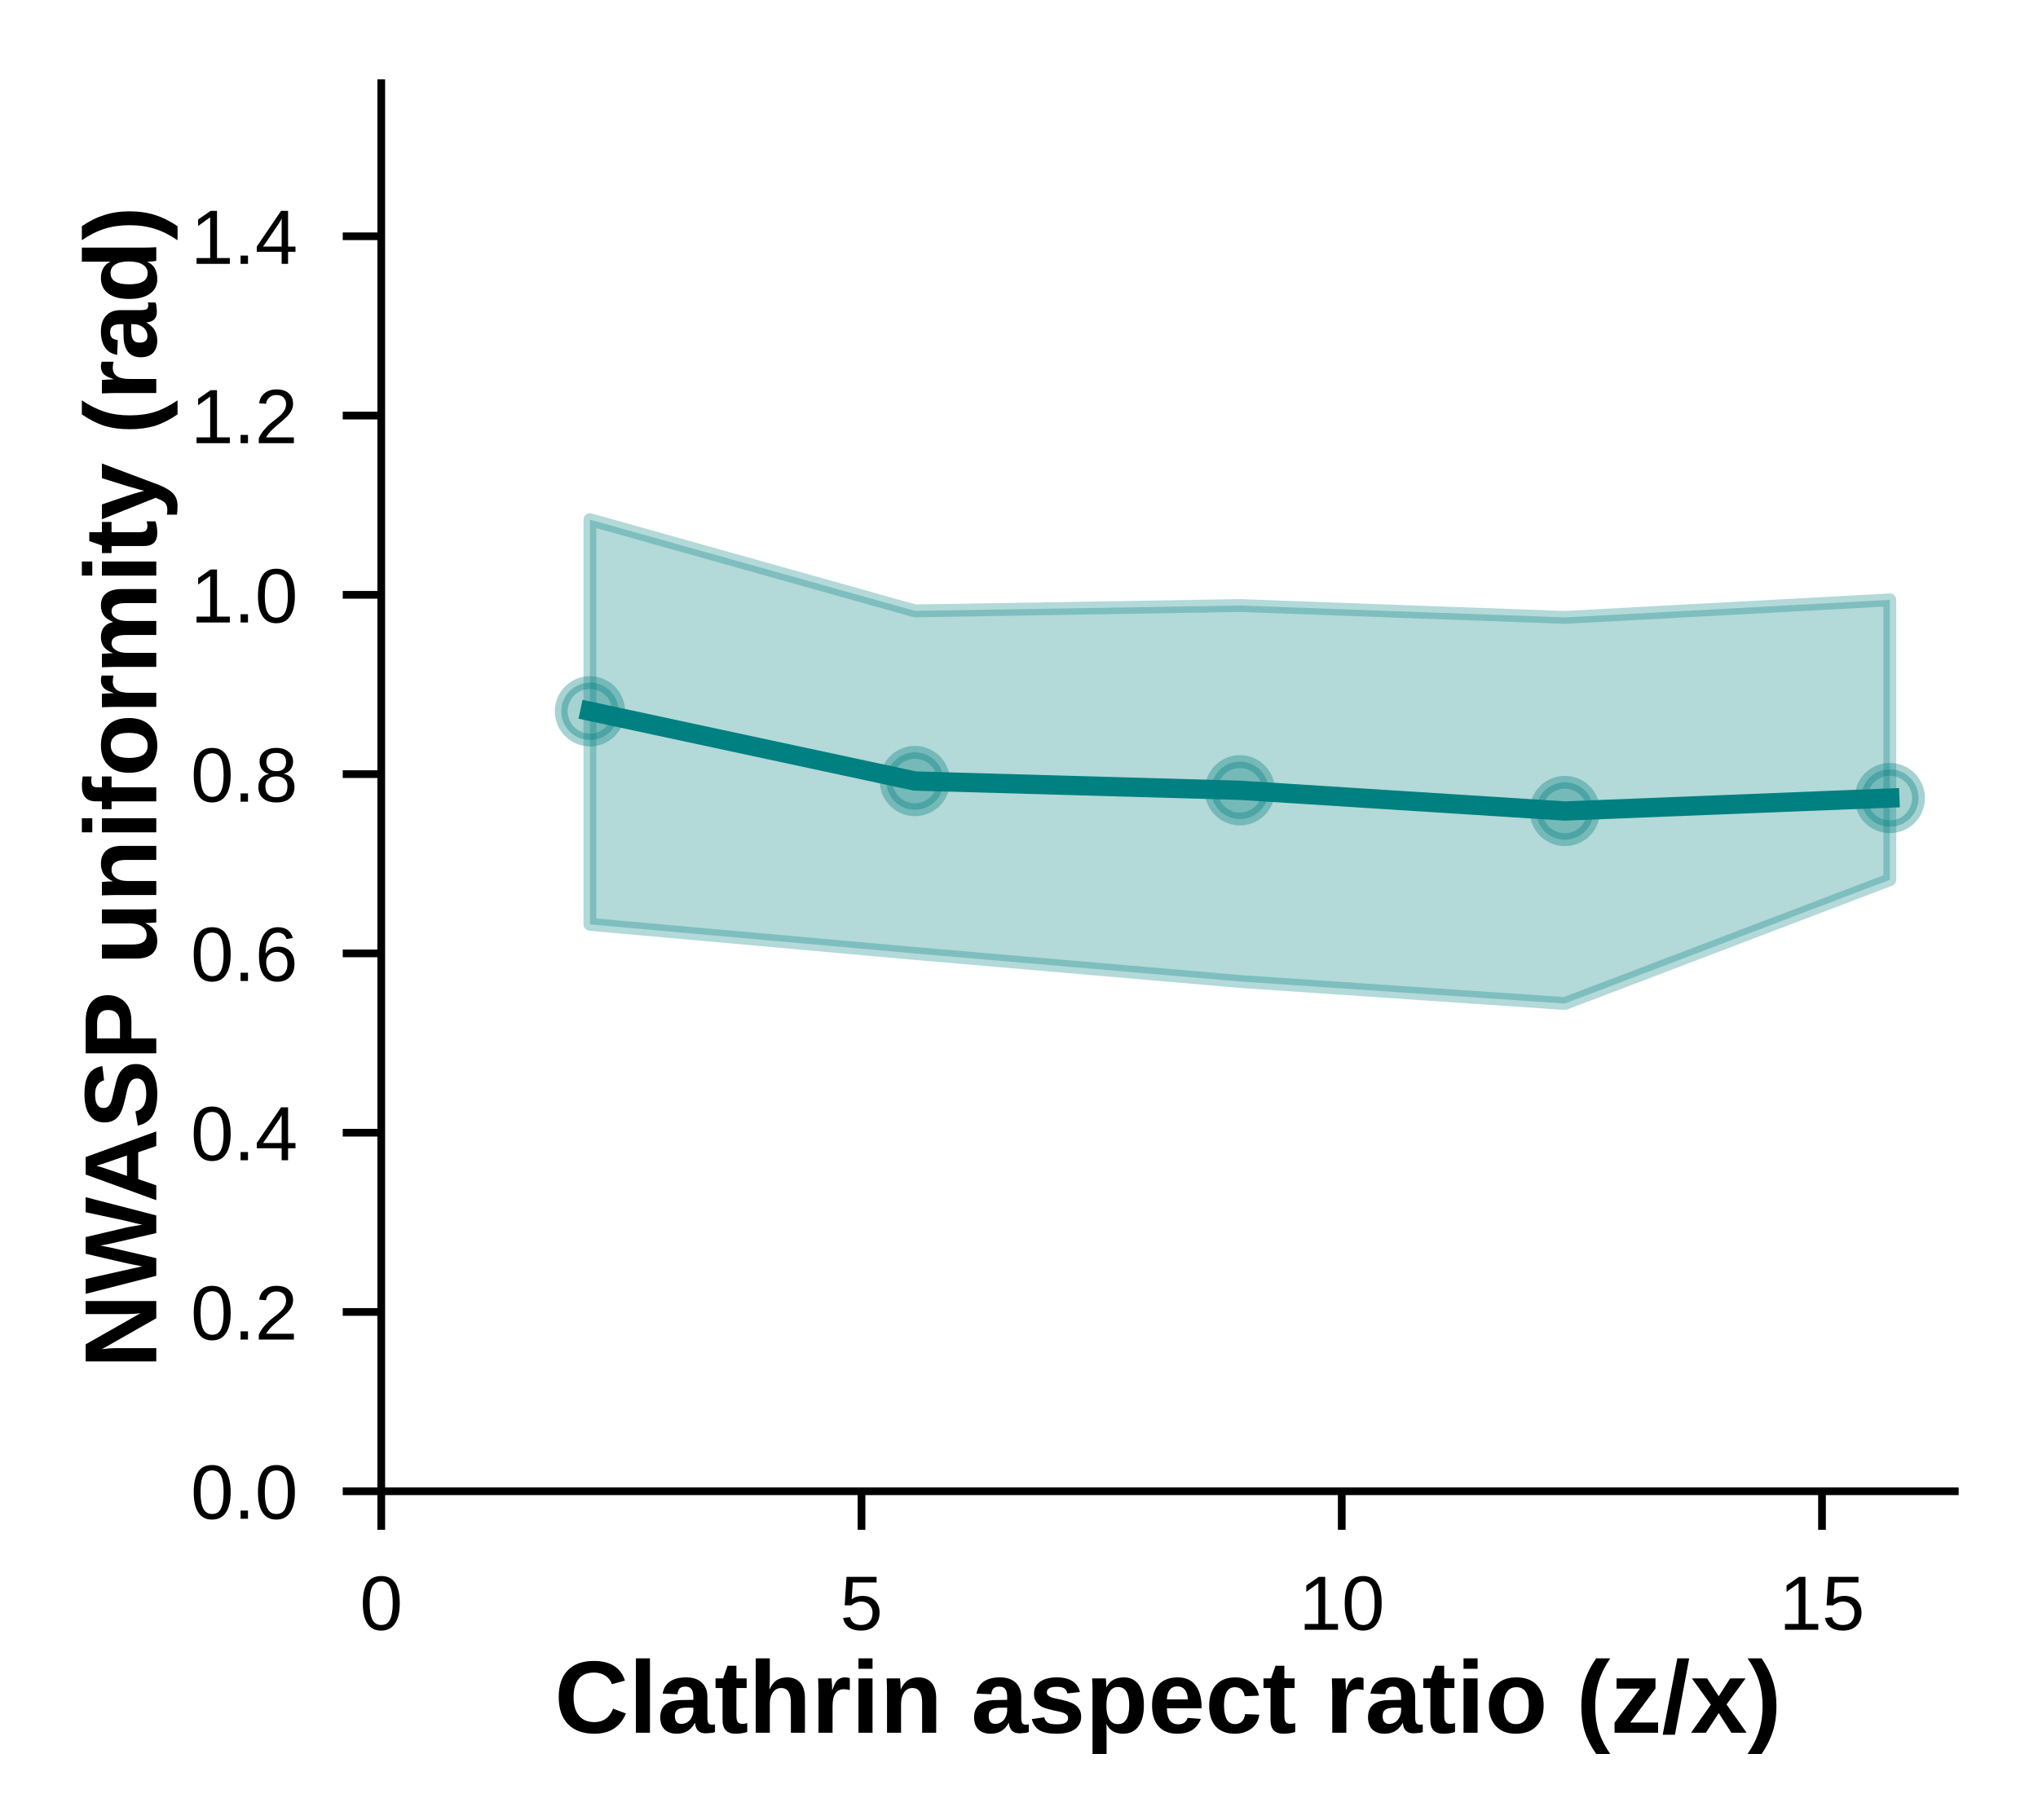
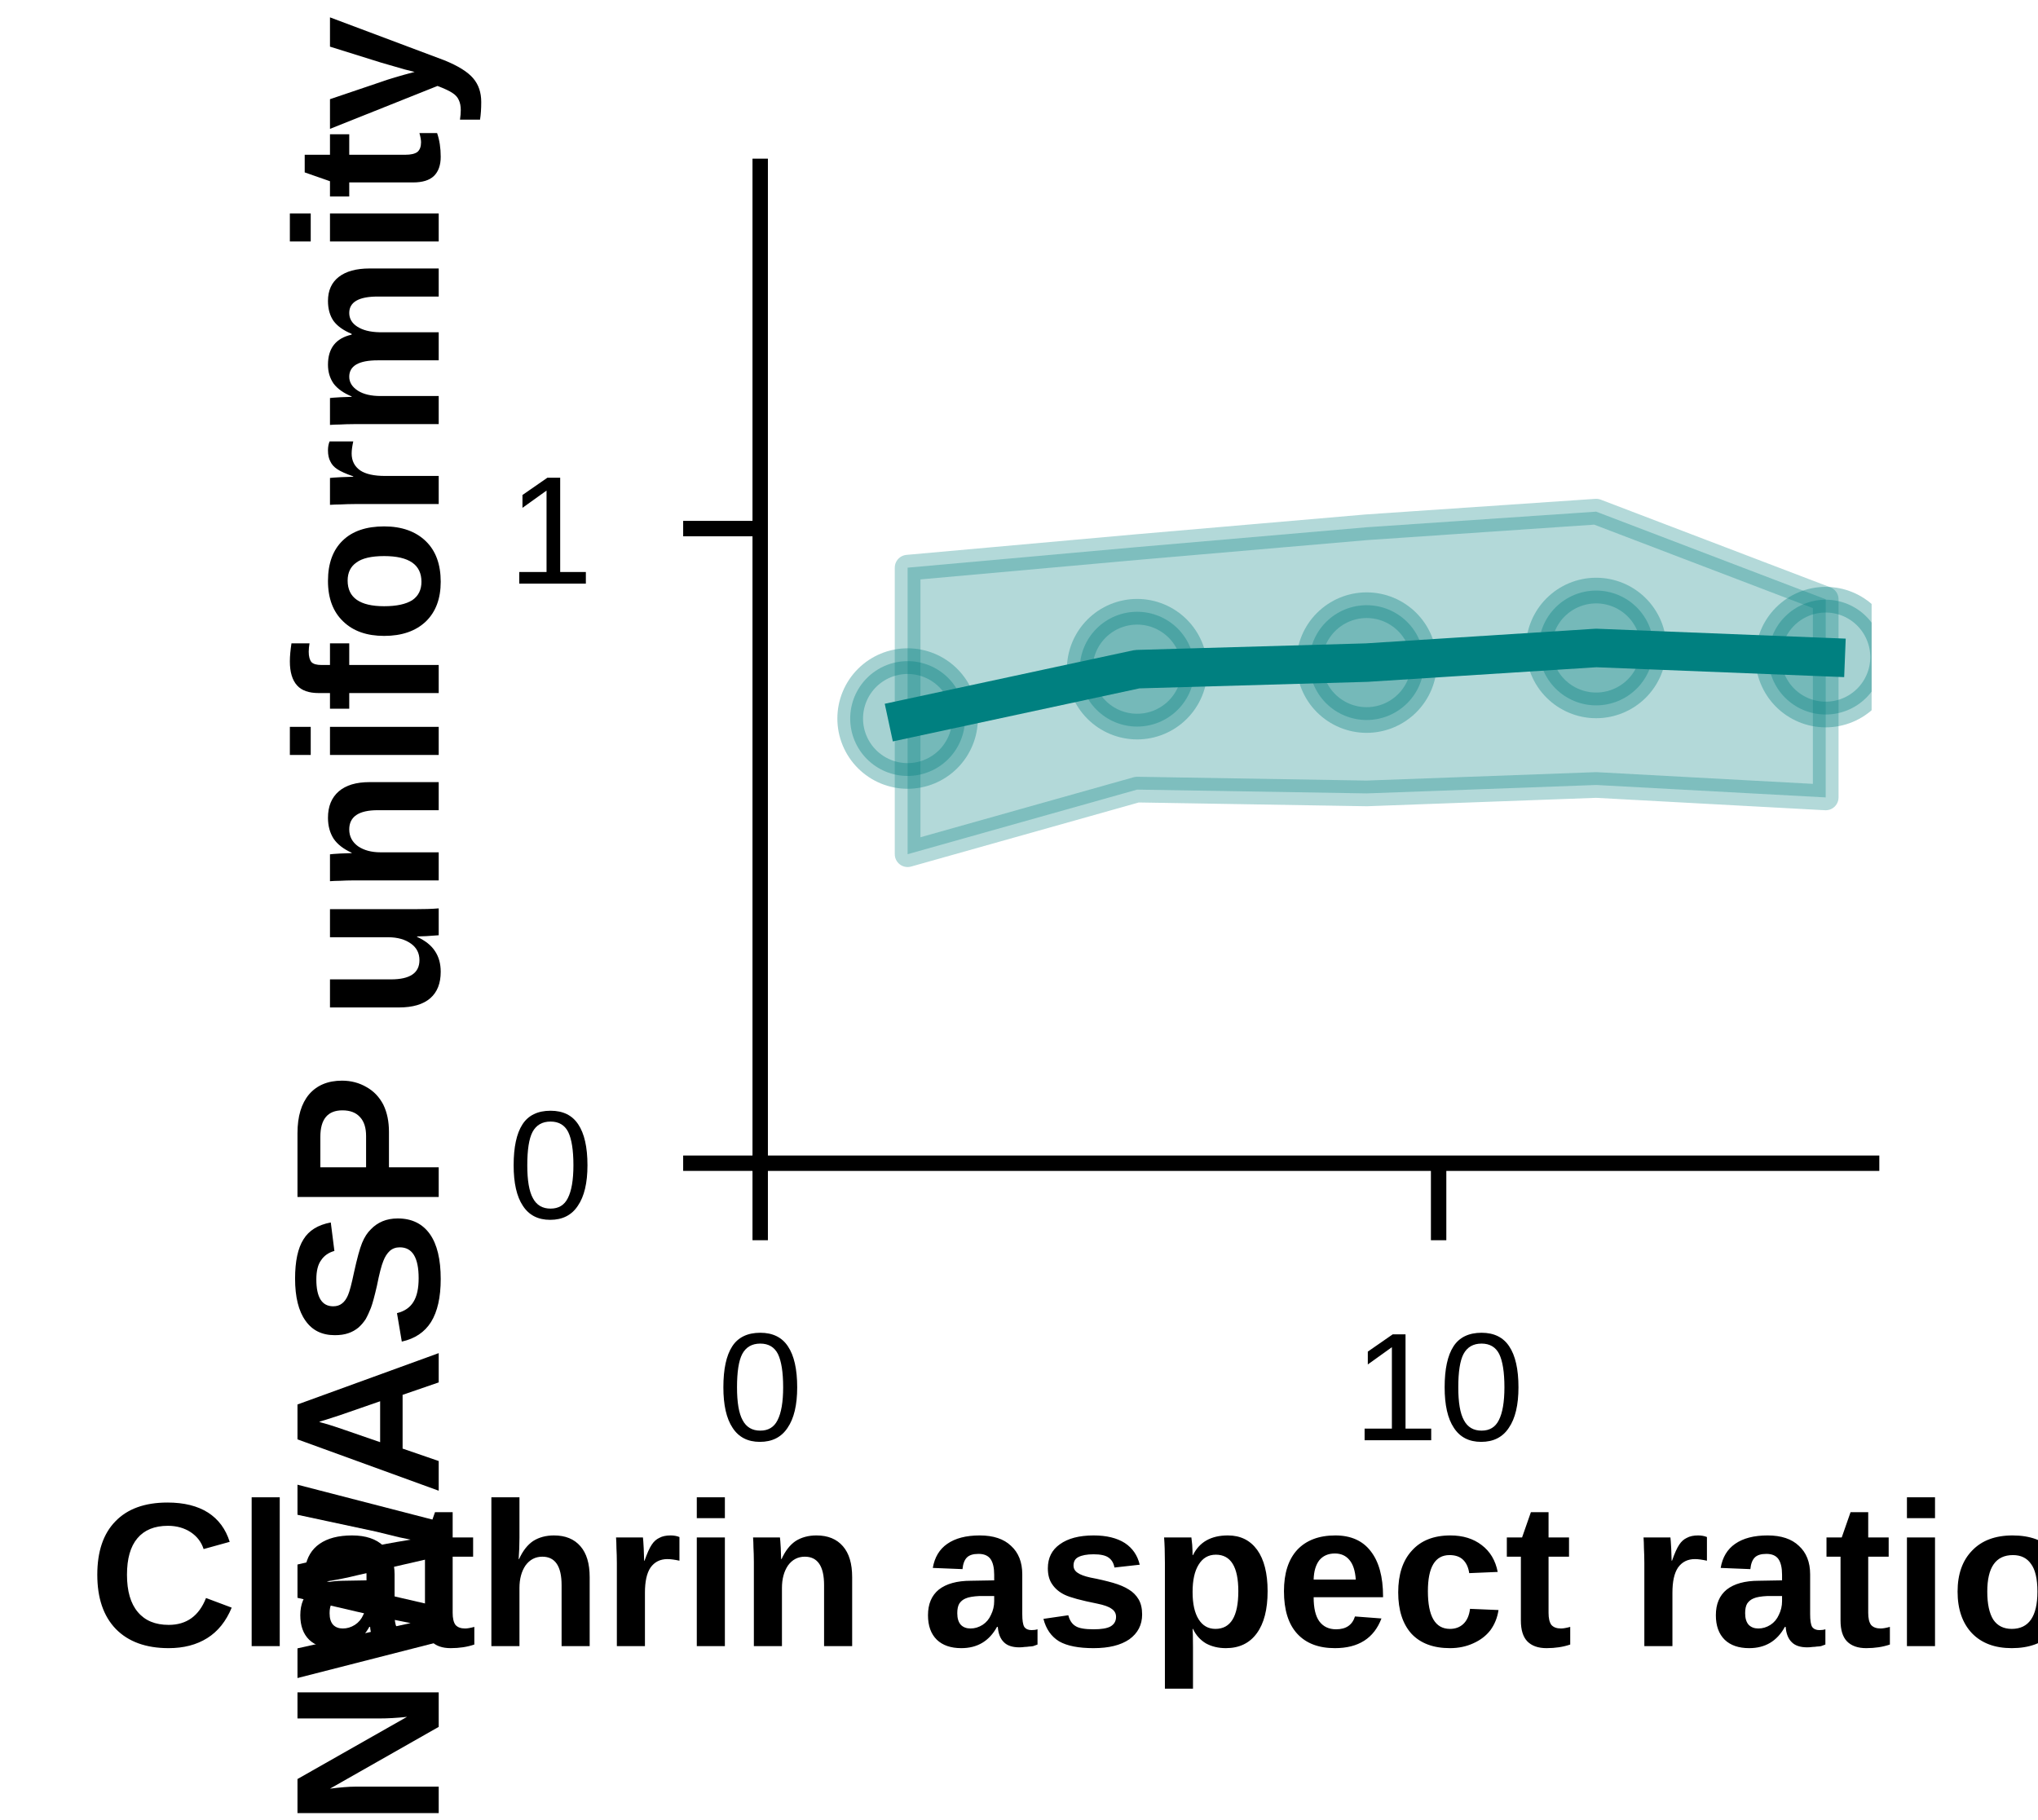
- <svg xmlns="http://www.w3.org/2000/svg" xmlns:xlink="http://www.w3.org/1999/xlink" width="158.74pt" height="141.732pt" viewBox="0 0 158.74 141.732" version="1.1">
+ <svg xmlns="http://www.w3.org/2000/svg" xmlns:xlink="http://www.w3.org/1999/xlink" width="79.37pt" height="70.866pt" viewBox="0 0 79.37 70.866" version="1.1">
  <defs>
    <style type="text/css">*{stroke-linejoin: round; stroke-linecap: butt}</style>
  </defs>
  <g id="figure_1">
    <g id="patch_1">
-       <path d="M 0 141.732  L 158.74 141.732  L 158.74 0  L 0 0  L 0 141.732  z " style="fill: none" />
+       <path d="M 0 70.866  L 79.37 70.866  L 79.37 0  L 0 0  L 0 70.866  z " style="fill: none" />
    </g>
    <g id="axes_1">
      <g id="patch_2">
-         <path d="M 29.696 116.176  L 152.26 116.176  L 152.26 6.48  L 29.696 6.48  L 29.696 116.176  z " style="fill: none" />
+         <path d="M 29.606 45.31  L 72.89 45.31  L 72.89 6.48  L 29.606 6.48  L 29.606 45.31  z " style="fill: none" />
      </g>
      <g id="FillBetweenPolyCollection_1">
        <defs>
-           <path id="mff42b1d2a4" d="M 45.951 -101.248  L 45.951 -69.718  L 71.263 -67.452  L 96.574 -65.271  L 121.886 -63.553  L 147.198 -73.196  L 147.198 -94.998  L 147.198 -94.998  L 121.886 -93.633  L 96.574 -94.558  L 71.263 -94.141  L 45.951 -101.248  z " style="stroke: #008080; stroke-opacity: 0.3" />
+           <path id="mf653f8ea67" d="M 35.347 -48.754  L 35.347 -37.593  L 44.286 -40.109  L 53.224 -39.961  L 62.163 -40.289  L 71.102 -39.805  L 71.102 -47.523  L 71.102 -47.523  L 62.163 -50.936  L 53.224 -50.328  L 44.286 -49.556  L 35.347 -48.754  z " style="stroke: #008080; stroke-opacity: 0.3" />
        </defs>
-         <g clip-path="url(#p677063006d)">
-           <use xlink:href="#mff42b1d2a4" x="0" y="141.732" style="fill: #008080; fill-opacity: 0.3; stroke: #008080; stroke-opacity: 0.3" />
+         <g clip-path="url(#p1244dafedd)">
+           <use xlink:href="#mf653f8ea67" x="0" y="70.866" style="fill: #008080; fill-opacity: 0.3; stroke: #008080; stroke-opacity: 0.3" />
        </g>
      </g>
      <g id="PathCollection_1">
        <defs>
-           <path id="m782c3f43ae" d="M 0 2.236  C 0.593 2.236 1.162 2 1.581 1.581  C 2 1.162 2.236 0.593 2.236 0  C 2.236 -0.593 2 -1.162 1.581 -1.581  C 1.162 -2 0.593 -2.236 0 -2.236  C -0.593 -2.236 -1.162 -2 -1.581 -1.581  C -2 -1.162 -2.236 -0.593 -2.236 0  C -2.236 0.593 -2 1.162 -1.581 1.581  C -1.162 2 -0.593 2.236 0 2.236  z " style="stroke: #008080; stroke-opacity: 0.35" />
+           <path id="m85aa23e523" d="M 0 2.236  C 0.593 2.236 1.162 2 1.581 1.581  C 2 1.162 2.236 0.593 2.236 0  C 2.236 -0.593 2 -1.162 1.581 -1.581  C 1.162 -2 0.593 -2.236 0 -2.236  C -0.593 -2.236 -1.162 -2 -1.581 -1.581  C -2 -1.162 -2.236 -0.593 -2.236 0  C -2.236 0.593 -2 1.162 -1.581 1.581  C -1.162 2 -0.593 2.236 0 2.236  z " style="stroke: #008080; stroke-opacity: 0.35" />
        </defs>
-         <g clip-path="url(#p677063006d)">
-           <use xlink:href="#m782c3f43ae" x="45.951" y="55.413" style="fill: #008080; fill-opacity: 0.35; stroke: #008080; stroke-opacity: 0.35" />
-           <use xlink:href="#m782c3f43ae" x="71.263" y="60.846" style="fill: #008080; fill-opacity: 0.35; stroke: #008080; stroke-opacity: 0.35" />
-           <use xlink:href="#m782c3f43ae" x="96.574" y="61.567" style="fill: #008080; fill-opacity: 0.35; stroke: #008080; stroke-opacity: 0.35" />
-           <use xlink:href="#m782c3f43ae" x="121.886" y="63.18" style="fill: #008080; fill-opacity: 0.35; stroke: #008080; stroke-opacity: 0.35" />
-           <use xlink:href="#m782c3f43ae" x="147.198" y="62.172" style="fill: #008080; fill-opacity: 0.35; stroke: #008080; stroke-opacity: 0.35" />
+         <g clip-path="url(#p1244dafedd)">
+           <use xlink:href="#m85aa23e523" x="35.347" y="27.989" style="fill: #008080; fill-opacity: 0.35; stroke: #008080; stroke-opacity: 0.35" />
+           <use xlink:href="#m85aa23e523" x="44.286" y="26.066" style="fill: #008080; fill-opacity: 0.35; stroke: #008080; stroke-opacity: 0.35" />
+           <use xlink:href="#m85aa23e523" x="53.224" y="25.81" style="fill: #008080; fill-opacity: 0.35; stroke: #008080; stroke-opacity: 0.35" />
+           <use xlink:href="#m85aa23e523" x="62.163" y="25.24" style="fill: #008080; fill-opacity: 0.35; stroke: #008080; stroke-opacity: 0.35" />
+           <use xlink:href="#m85aa23e523" x="71.102" y="25.596" style="fill: #008080; fill-opacity: 0.35; stroke: #008080; stroke-opacity: 0.35" />
        </g>
      </g>
      <g id="matplotlib.axis_1">
        <g id="xtick_1">
          <g id="line2d_1">
            <defs>
-               <path id="mbadbacb120" d="M 0 0  L 0 3  " style="stroke: #000000; stroke-width: 0.6" />
+               <path id="m3fa61de2fe" d="M 0 0  L 0 3  " style="stroke: #000000; stroke-width: 0.6" />
            </defs>
            <g>
-               <use xlink:href="#mbadbacb120" x="29.696" y="116.176" style="stroke: #000000; stroke-width: 0.6" />
+               <use xlink:href="#m3fa61de2fe" x="29.606" y="45.31" style="stroke: #000000; stroke-width: 0.6" />
            </g>
          </g>
          <g id="text_1">
-             <text style="font-size: 6px; font-family: 'Arial'; text-anchor: middle" x="29.696" y="126.971" transform="rotate(-0 29.69625 126.9707)">0</text>
+             <text style="font-size: 6px; font-family: 'Arial'; text-anchor: middle" x="29.606" y="56.105" transform="rotate(-0 29.60625 56.10458)">0</text>
          </g>
        </g>
        <g id="xtick_2">
          <g id="line2d_2">
            <g>
-               <use xlink:href="#mbadbacb120" x="67.103" y="116.176" style="stroke: #000000; stroke-width: 0.6" />
+               <use xlink:href="#m3fa61de2fe" x="56.027" y="45.31" style="stroke: #000000; stroke-width: 0.6" />
            </g>
          </g>
          <g id="text_2">
-             <text style="font-size: 6px; font-family: 'Arial'; text-anchor: middle" x="67.103" y="126.971" transform="rotate(-0 67.10276 126.9707)">5</text>
+             <text style="font-size: 6px; font-family: 'Arial'; text-anchor: middle" x="56.027" y="56.105" transform="rotate(-0 56.0267 56.10458)">10</text>
          </g>
        </g>
-         <g id="xtick_3">
-           <g id="line2d_3">
-             <g>
-               <use xlink:href="#mbadbacb120" x="104.509" y="116.176" style="stroke: #000000; stroke-width: 0.6" />
-             </g>
-           </g>
-           <g id="text_3">
-             <text style="font-size: 6px; font-family: 'Arial'; text-anchor: middle" x="104.509" y="126.971" transform="rotate(-0 104.5093 126.9707)">10</text>
-           </g>
-         </g>
-         <g id="xtick_4">
-           <g id="line2d_4">
-             <g>
-               <use xlink:href="#mbadbacb120" x="141.916" y="116.176" style="stroke: #000000; stroke-width: 0.6" />
-             </g>
-           </g>
-           <g id="text_4">
-             <text style="font-size: 6px; font-family: 'Arial'; text-anchor: middle" x="141.916" y="126.971" transform="rotate(-0 141.9158 126.9707)">15</text>
-           </g>
-         </g>
-         <g id="text_5">
-           <text style="font-weight: 700; font-size: 8px; font-family: 'Arial'; text-anchor: middle" x="90.978" y="134.987" transform="rotate(-0 90.9782 134.987)">Clathrin aspect ratio (z/x)</text>
+         <g id="text_3">
+           <text style="font-weight: 700; font-size: 8px; font-family: 'Arial'; text-anchor: middle" x="51.248" y="64.121" transform="rotate(-0 51.24816 64.12083)">Clathrin aspect ratio (z/x)</text>
        </g>
      </g>
      <g id="matplotlib.axis_2">
        <g id="ytick_1">
-           <g id="line2d_5">
+           <g id="line2d_3">
            <defs>
-               <path id="m8b65a9d489" d="M 0 0  L -3 0  " style="stroke: #000000; stroke-width: 0.6" />
+               <path id="m12a4cf9bc2" d="M 0 0  L -3 0  " style="stroke: #000000; stroke-width: 0.6" />
            </defs>
            <g>
-               <use xlink:href="#m8b65a9d489" x="29.696" y="116.176" style="stroke: #000000; stroke-width: 0.6" />
+               <use xlink:href="#m12a4cf9bc2" x="29.606" y="45.31" style="stroke: #000000; stroke-width: 0.6" />
            </g>
          </g>
-           <g id="text_6">
-             <text style="font-size: 6px; font-family: 'Arial'; text-anchor: end" x="23.196" y="118.323" transform="rotate(-0 23.19625 118.3234)">0.0</text>
+           <g id="text_4">
+             <text style="font-size: 6px; font-family: 'Arial'; text-anchor: end" x="23.106" y="47.457" transform="rotate(-0 23.10625 47.45723)">0</text>
          </g>
        </g>
        <g id="ytick_2">
-           <g id="line2d_6">
+           <g id="line2d_4">
            <g>
-               <use xlink:href="#m8b65a9d489" x="29.696" y="102.209" style="stroke: #000000; stroke-width: 0.6" />
+               <use xlink:href="#m12a4cf9bc2" x="29.606" y="20.59" style="stroke: #000000; stroke-width: 0.6" />
            </g>
          </g>
-           <g id="text_7">
-             <text style="font-size: 6px; font-family: 'Arial'; text-anchor: end" x="23.196" y="104.356" transform="rotate(-0 23.19625 104.3564)">0.2</text>
+           <g id="text_5">
+             <text style="font-size: 6px; font-family: 'Arial'; text-anchor: end" x="23.106" y="22.737" transform="rotate(-0 23.10625 22.73736)">1</text>
          </g>
        </g>
-         <g id="ytick_3">
-           <g id="line2d_7">
-             <g>
-               <use xlink:href="#m8b65a9d489" x="29.696" y="88.242" style="stroke: #000000; stroke-width: 0.6" />
-             </g>
-           </g>
-           <g id="text_8">
-             <text style="font-size: 6px; font-family: 'Arial'; text-anchor: end" x="23.196" y="90.39" transform="rotate(-0 23.19625 90.38951)">0.4</text>
-           </g>
-         </g>
-         <g id="ytick_4">
-           <g id="line2d_8">
-             <g>
-               <use xlink:href="#m8b65a9d489" x="29.696" y="74.275" style="stroke: #000000; stroke-width: 0.6" />
-             </g>
-           </g>
-           <g id="text_9">
-             <text style="font-size: 6px; font-family: 'Arial'; text-anchor: end" x="23.196" y="76.423" transform="rotate(-0 23.19625 76.42258)">0.6</text>
-           </g>
-         </g>
-         <g id="ytick_5">
-           <g id="line2d_9">
-             <g>
-               <use xlink:href="#m8b65a9d489" x="29.696" y="60.308" style="stroke: #000000; stroke-width: 0.6" />
-             </g>
-           </g>
-           <g id="text_10">
-             <text style="font-size: 6px; font-family: 'Arial'; text-anchor: end" x="23.196" y="62.456" transform="rotate(-0 23.19625 62.45565)">0.8</text>
-           </g>
-         </g>
-         <g id="ytick_6">
-           <g id="line2d_10">
-             <g>
-               <use xlink:href="#m8b65a9d489" x="29.696" y="46.341" style="stroke: #000000; stroke-width: 0.6" />
-             </g>
-           </g>
-           <g id="text_11">
-             <text style="font-size: 6px; font-family: 'Arial'; text-anchor: end" x="23.196" y="48.489" transform="rotate(-0 23.19625 48.48871)">1.0</text>
-           </g>
-         </g>
-         <g id="ytick_7">
-           <g id="line2d_11">
-             <g>
-               <use xlink:href="#m8b65a9d489" x="29.696" y="32.374" style="stroke: #000000; stroke-width: 0.6" />
-             </g>
-           </g>
-           <g id="text_12">
-             <text style="font-size: 6px; font-family: 'Arial'; text-anchor: end" x="23.196" y="34.522" transform="rotate(-0 23.19625 34.52178)">1.2</text>
-           </g>
-         </g>
-         <g id="ytick_8">
-           <g id="line2d_12">
-             <g>
-               <use xlink:href="#m8b65a9d489" x="29.696" y="18.408" style="stroke: #000000; stroke-width: 0.6" />
-             </g>
-           </g>
-           <g id="text_13">
-             <text style="font-size: 6px; font-family: 'Arial'; text-anchor: end" x="23.196" y="20.555" transform="rotate(-0 23.19625 20.55485)">1.4</text>
-           </g>
-         </g>
-         <g id="text_14">
-           <text style="font-weight: 700; font-size: 8px; font-family: 'Arial'; text-anchor: middle" x="12.172" y="61.328" transform="rotate(-90 12.1725 61.32802)">NWASP uniformity (rad)</text>
+         <g id="text_6">
+           <text style="font-weight: 700; font-size: 8px; font-family: 'Arial'; text-anchor: middle" x="17.086" y="25.895" transform="rotate(-90 17.08594 25.89495)">NWASP uniformity (rad)</text>
        </g>
      </g>
-       <g id="line2d_13">
-         <path d="M 45.951 55.413  L 71.263 60.846  L 96.574 61.567  L 121.886 63.18  L 147.198 62.172  " clip-path="url(#p677063006d)" style="fill: none; stroke: #008080; stroke-width: 1.5; stroke-linecap: square" />
+       <g id="line2d_5">
+         <path d="M 35.347 27.989  L 44.286 26.066  L 53.224 25.81  L 62.163 25.24  L 71.102 25.596  " clip-path="url(#p1244dafedd)" style="fill: none; stroke: #008080; stroke-width: 1.5; stroke-linecap: square" />
      </g>
      <g id="patch_3">
-         <path d="M 29.696 116.176  L 29.696 6.48  " style="fill: none; stroke: #000000; stroke-width: 0.6; stroke-linejoin: miter; stroke-linecap: square" />
+         <path d="M 29.606 45.31  L 29.606 6.48  " style="fill: none; stroke: #000000; stroke-width: 0.6; stroke-linejoin: miter; stroke-linecap: square" />
      </g>
      <g id="patch_4">
-         <path d="M 29.696 116.176  L 152.26 116.176  " style="fill: none; stroke: #000000; stroke-width: 0.6; stroke-linejoin: miter; stroke-linecap: square" />
+         <path d="M 29.606 45.31  L 72.89 45.31  " style="fill: none; stroke: #000000; stroke-width: 0.6; stroke-linejoin: miter; stroke-linecap: square" />
      </g>
    </g>
  </g>
  <defs>
-     <clipPath id="p677063006d">
-       <rect x="29.696" y="6.48" width="122.564" height="109.696" />
+     <clipPath id="p1244dafedd">
+       <rect x="29.606" y="6.48" width="43.284" height="38.83" />
    </clipPath>
  </defs>
</svg>
